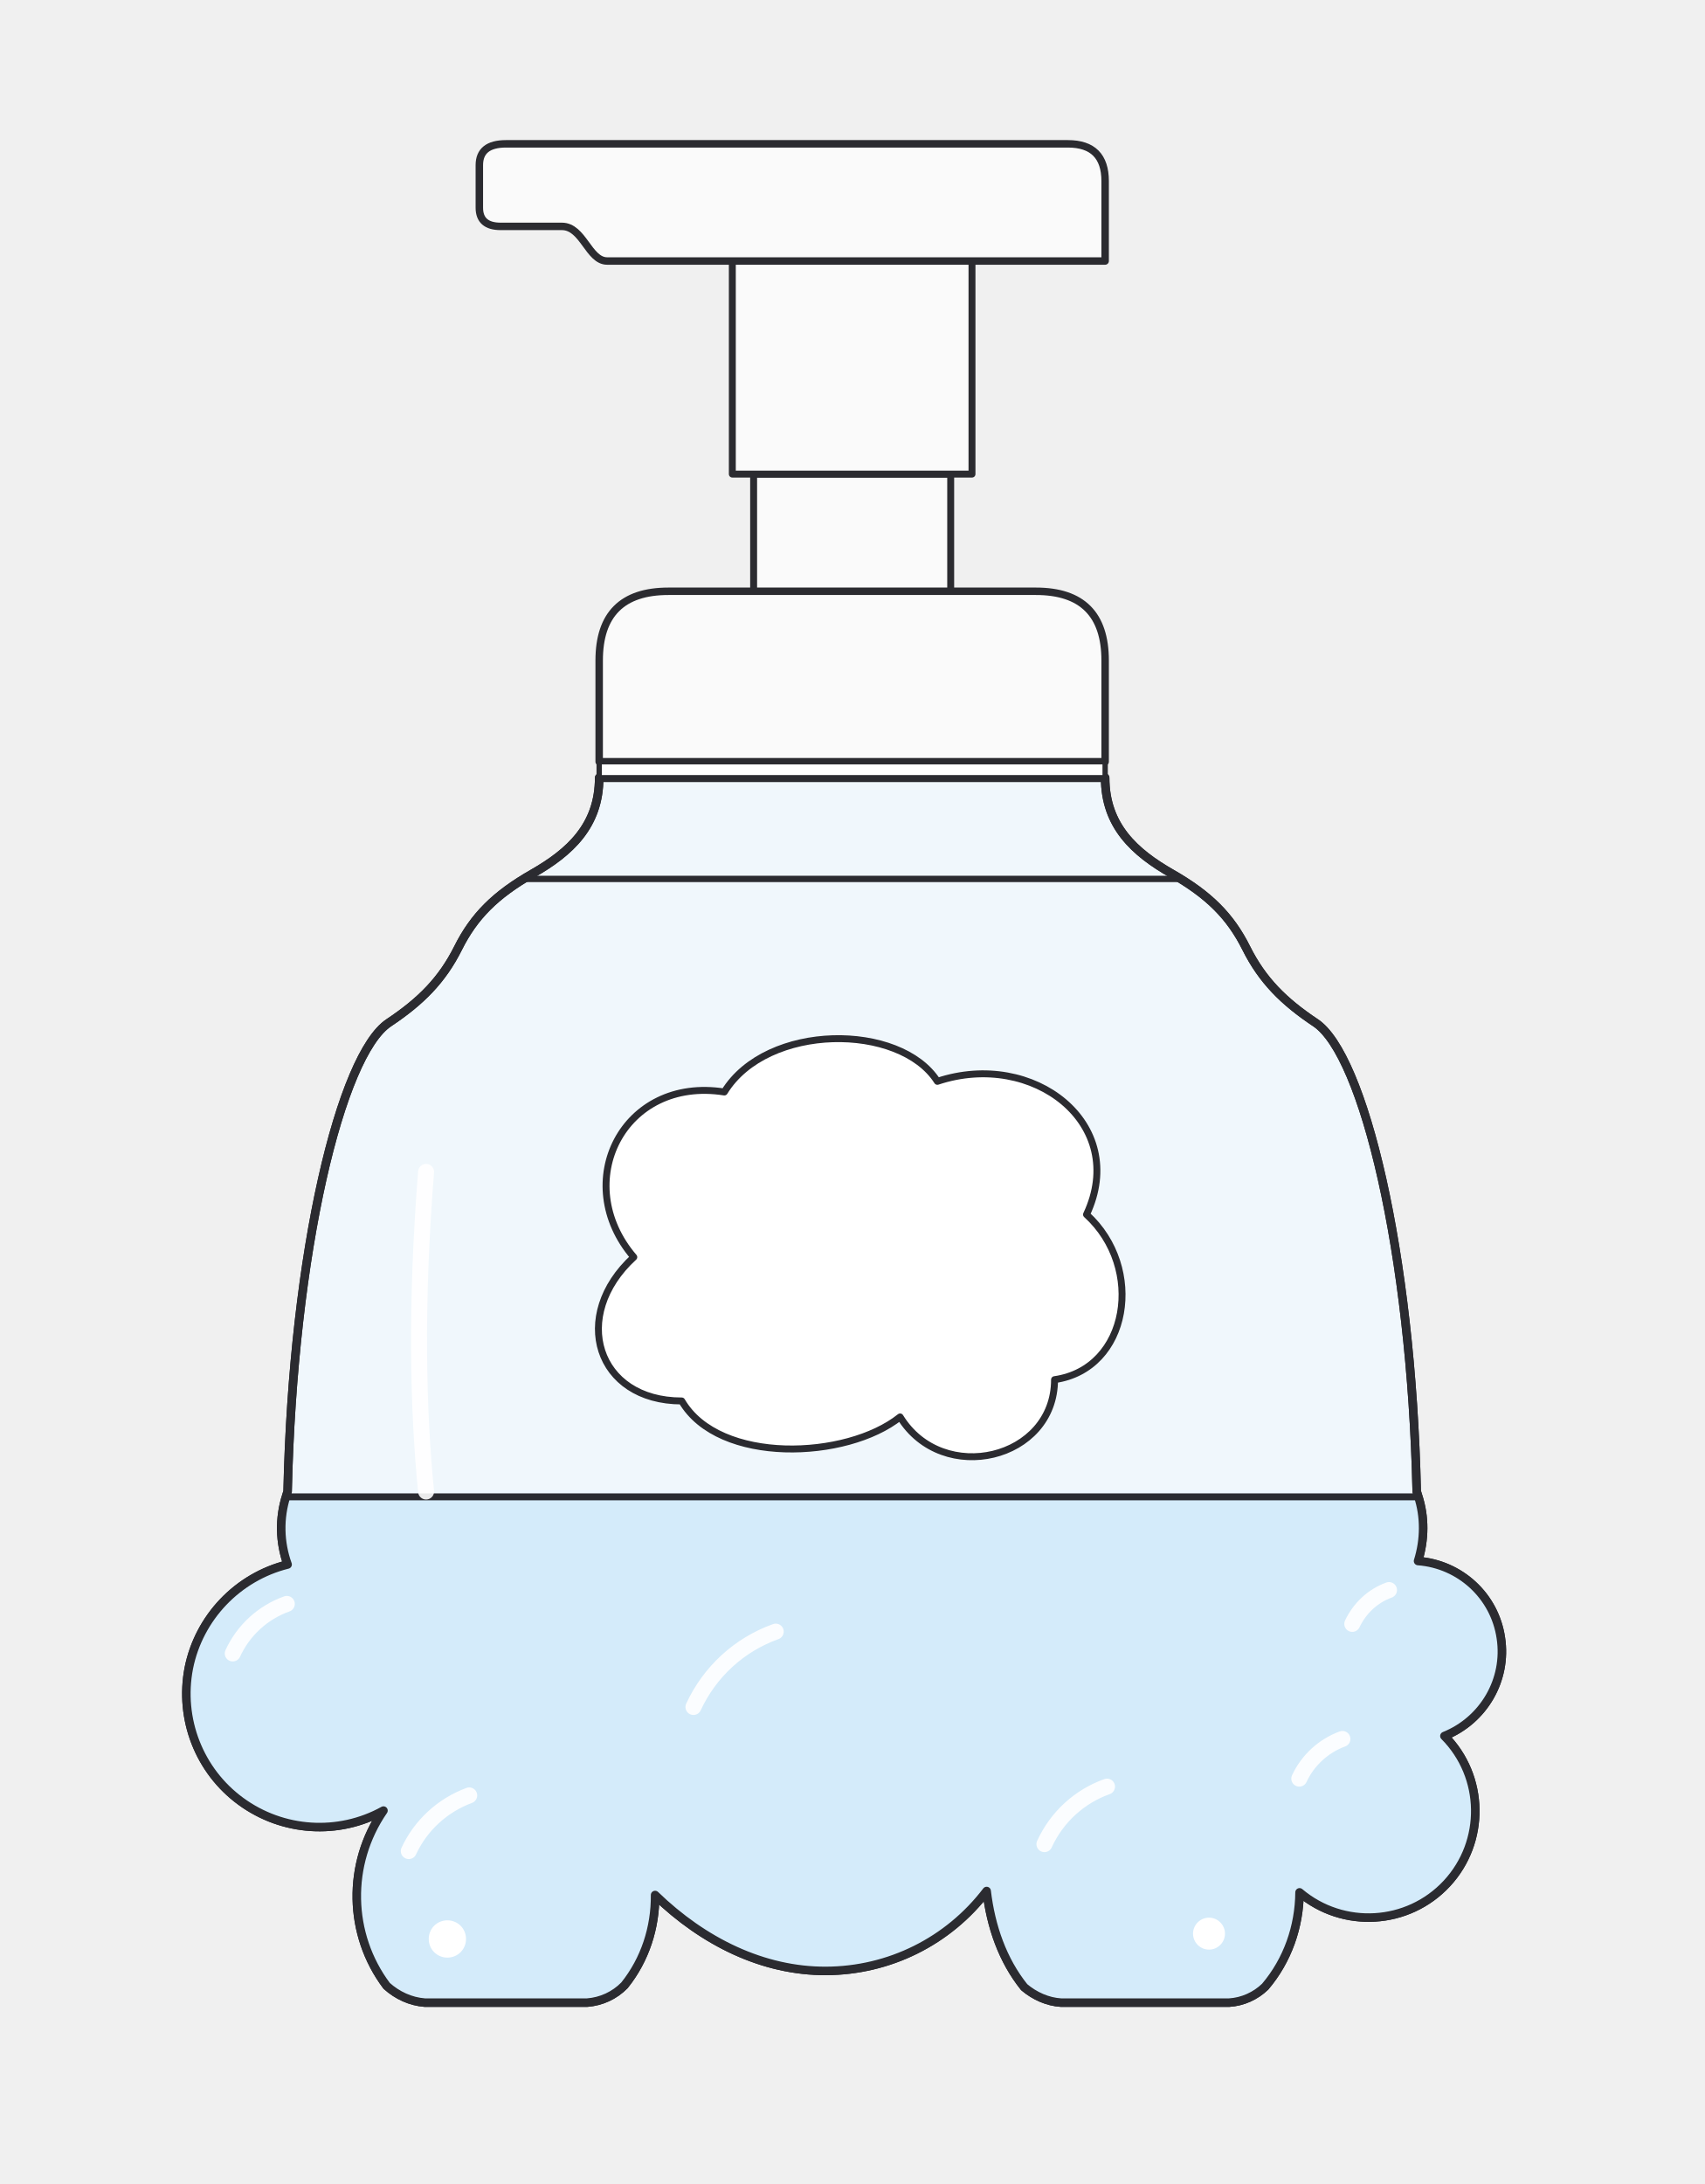
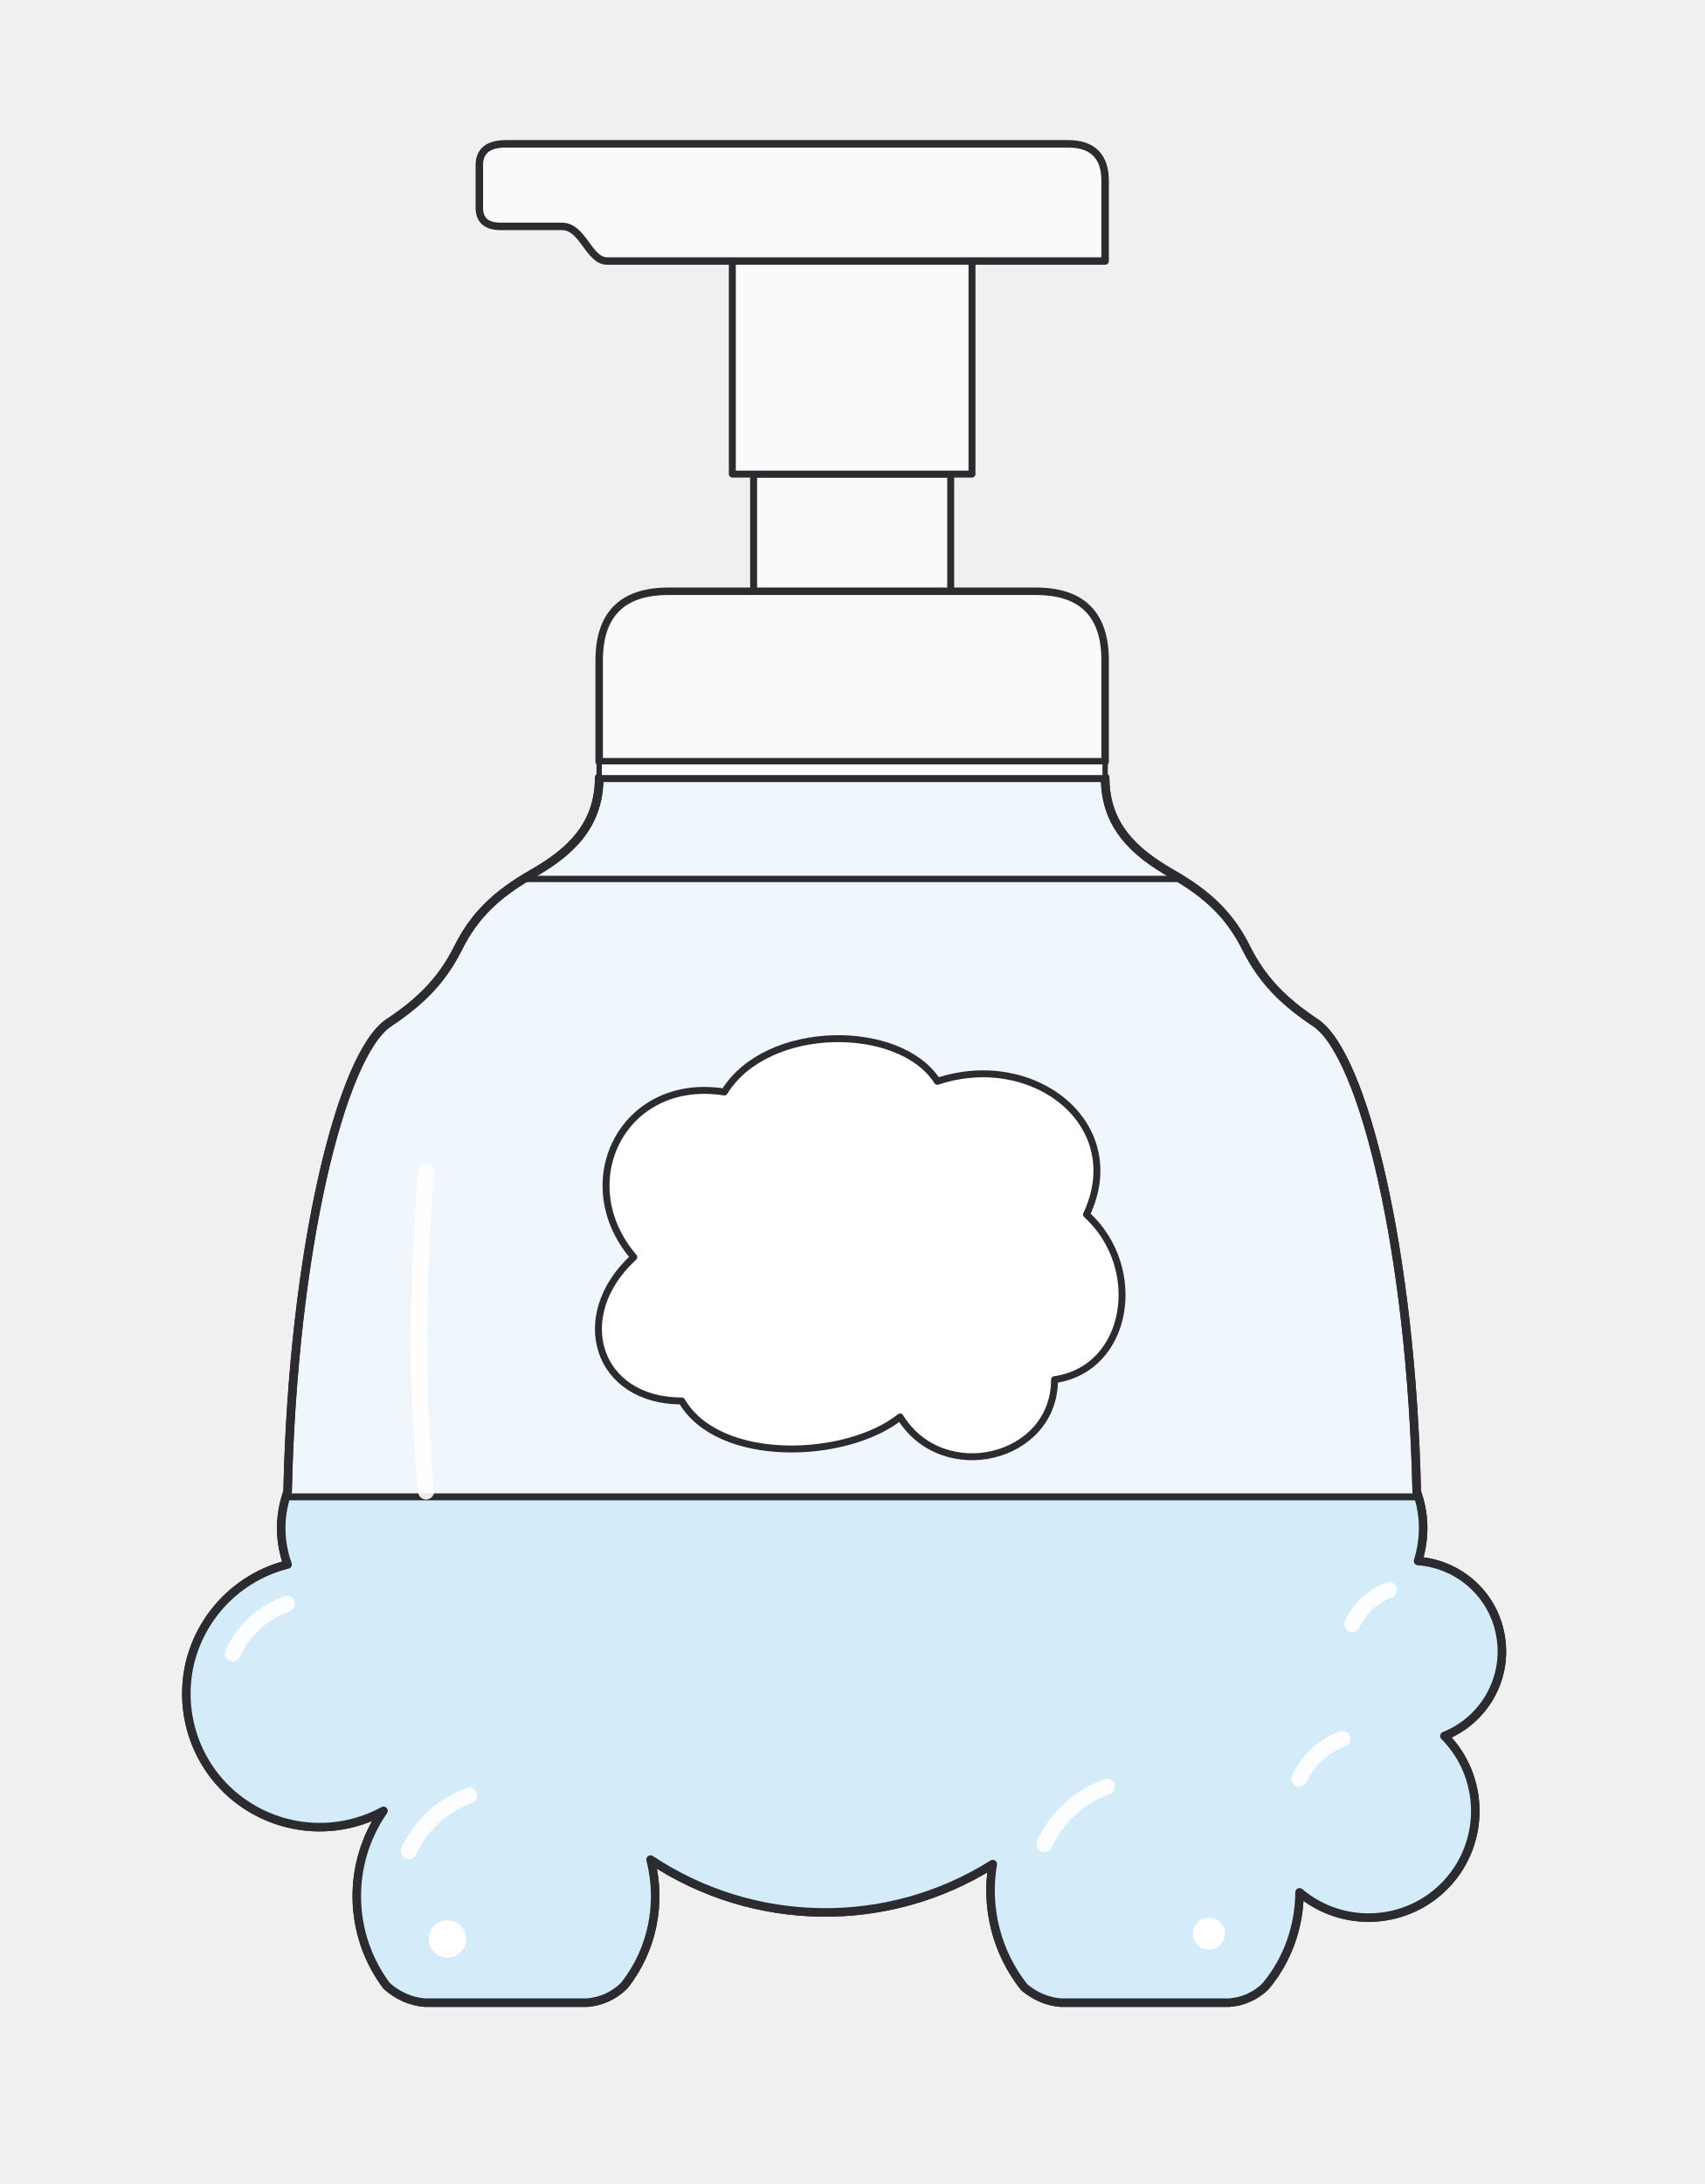
<svg xmlns="http://www.w3.org/2000/svg" width="640" height="820" viewBox="0 0 640 820">
  <defs>
    <clipPath id="clip-body">
-       <path d="M225 292 C225 310 214 320 200 328 C186 336 178 344 172 356 C166 368 158 376 146 384 C128 396 110 470 108 560 L107.5 561.6 C104.8 570.0 105.0 579.1 108.0 587.4 C89.2 592.1 74.7 607.3 70.9 626.3 C67.2 645.4 74.8 664.9 90.4 676.3 C106.1 687.8 127.0 689.2 144.0 679.8 C130.2 699.8 130.7 726.3 145.2 745.6 C149.2 749.2 154.2 751.5 159.5 751.9 L220.5 751.9 C225.8 751.5 230.8 749.2 234.5 745.4 C242.2 735.8 246.1 723.8 246.0 711.5 C264.2 729.1 286.6 740.1 310.2 740.0 C333.9 739.9 356.1 728.9 370.5 710.0 C372.1 723.4 376.5 736.0 384.6 746.1 C388.5 749.4 393.4 751.6 398.4 751.9 L461.6 751.9 C466.6 751.6 471.5 749.4 475.1 745.9 C483.5 736.0 487.9 723.4 488.0 710.5 C504.3 724.3 528.7 722.9 543.3 707.2 C557.9 691.5 557.5 667.0 542.4 651.8 C557.1 645.9 566.0 630.7 563.6 615.0 C561.3 599.2 548.3 587.3 532.5 586.1 C535.0 578.1 535.1 569.5 532.5 561.6 L532 560 C530 470 512 396 494 384 C482 376 474 368 468 356 C462 344 454 336 440 328 C426 320 415 310 415 292 Z" />
+       <path d="M225 292 C225 310 214 320 200 328 C186 336 178 344 172 356 C166 368 158 376 146 384 C128 396 110 470 108 560 L107.5 561.6 C104.8 570.0 105.0 579.1 108.0 587.4 C89.2 592.1 74.7 607.3 70.9 626.3 C67.2 645.4 74.8 664.9 90.4 676.3 C106.1 687.8 127.0 689.2 144.0 679.9 C130.2 699.8 130.7 726.3 145.2 745.6 C149.2 749.2 154.2 751.5 159.5 751.9 L220.5 751.9 C225.8 751.5 230.8 749.2 234.5 745.4 C245.0 732.1 248.5 714.6 244.3 698.2 C283.1 724.0 333.4 724.7 372.8 699.9 C370.0 716.3 374.3 733.1 384.6 746.1 C388.5 749.4 393.4 751.6 398.4 751.9 L461.6 751.9 C466.6 751.6 471.5 749.4 475.1 745.9 C483.5 736.0 487.9 723.4 488.0 710.5 C504.3 724.3 528.7 722.9 543.3 707.2 C557.9 691.5 557.5 667.0 542.4 651.8 C557.1 645.9 566.0 630.7 563.6 615.0 C561.3 599.2 548.3 587.3 532.5 586.1 C535.0 578.1 535.1 569.5 532.5 561.6 L532 560 C530 470 512 396 494 384 C482 376 474 368 468 356 C462 344 454 336 440 328 C426 320 415 310 415 292 Z" />
    </clipPath>
  </defs>
-   <path id="body" d="M225 292 C225 310 214 320 200 328 C186 336 178 344 172 356 C166 368 158 376 146 384 C128 396 110 470 108 560 L107.5 561.6 C104.8 570.0 105.0 579.1 108.0 587.4 C89.2 592.1 74.7 607.3 70.9 626.3 C67.2 645.4 74.8 664.9 90.4 676.3 C106.1 687.8 127.0 689.2 144.0 679.8 C130.2 699.8 130.7 726.3 145.2 745.6 C149.2 749.2 154.2 751.5 159.5 751.9 L220.5 751.9 C225.8 751.5 230.8 749.2 234.5 745.4 C242.2 735.8 246.1 723.8 246.0 711.5 C264.2 729.1 286.6 740.1 310.2 740.0 C333.9 739.9 356.1 728.9 370.5 710.0 C372.1 723.4 376.5 736.0 384.6 746.1 C388.5 749.4 393.4 751.6 398.4 751.9 L461.6 751.9 C466.6 751.6 471.5 749.4 475.1 745.9 C483.5 736.0 487.9 723.4 488.0 710.5 C504.3 724.3 528.7 722.9 543.3 707.2 C557.9 691.5 557.5 667.0 542.4 651.8 C557.1 645.9 566.0 630.7 563.6 615.0 C561.3 599.2 548.3 587.3 532.5 586.1 C535.0 578.1 535.1 569.5 532.5 561.6 L532 560 C530 470 512 396 494 384 C482 376 474 368 468 356 C462 344 454 336 440 328 C426 320 415 310 415 292 Z" fill="#f0f7fc" stroke="#2b2b30" stroke-width="3.2" stroke-linejoin="round" stroke-linecap="round" />
+   <path id="body" d="M225 292 C225 310 214 320 200 328 C186 336 178 344 172 356 C166 368 158 376 146 384 C128 396 110 470 108 560 L107.5 561.6 C104.8 570.0 105.0 579.1 108.0 587.4 C89.2 592.1 74.7 607.3 70.9 626.3 C67.2 645.4 74.8 664.9 90.4 676.3 C106.1 687.8 127.0 689.2 144.0 679.9 C130.2 699.8 130.7 726.3 145.2 745.6 C149.2 749.2 154.2 751.5 159.5 751.9 L220.5 751.9 C225.8 751.5 230.8 749.2 234.5 745.4 C245.0 732.1 248.5 714.6 244.3 698.2 C283.1 724.0 333.4 724.7 372.8 699.9 C370.0 716.3 374.3 733.1 384.6 746.1 C388.5 749.4 393.4 751.6 398.4 751.9 L461.6 751.9 C466.6 751.6 471.5 749.4 475.1 745.9 C483.5 736.0 487.9 723.4 488.0 710.5 C504.3 724.3 528.7 722.9 543.3 707.2 C557.9 691.5 557.5 667.0 542.4 651.8 C557.1 645.9 566.0 630.7 563.6 615.0 C561.3 599.2 548.3 587.3 532.5 586.1 C535.0 578.1 535.1 569.5 532.5 561.6 L532 560 C530 470 512 396 494 384 C482 376 474 368 468 356 C462 344 454 336 440 328 C426 320 415 310 415 292 Z" fill="#f0f7fc" stroke="#2b2b30" stroke-width="3.2" stroke-linejoin="round" stroke-linecap="round" />
  <path id="foam_tint" d="M50 562 L590 562 L590 790 L50 790 Z" fill="#d4ebfa" clip-path="url(#clip-body)" />
  <path id="mid_parting_line" d="M50 562 L590 562" fill="none" stroke="#2b2b30" stroke-width="2.6" stroke-linejoin="round" stroke-linecap="round" clip-path="url(#clip-body)" />
  <path id="highlight" d="M160 440 C156 490 157 530 160 560" fill="none" stroke="#ffffff" stroke-width="6" stroke-linecap="round" opacity="0.9" />
  <path id="shoulder_parting_line" d="M90 330 L550 330" fill="none" stroke="#2b2b30" stroke-width="2.4" stroke-linejoin="round" stroke-linecap="round" clip-path="url(#clip-body)" />
  <path id="label" d="M238 472 C214 444 234 404 272 410 C288 384 338 384 352 406 C388 394 424 422 408 456 C430 476 424 514 396 518 C396 548 354 558 338 532 C318 548 270 550 256 526 C224 526 214 494 238 472 Z" fill="#ffffff" stroke="#2b2b30" stroke-width="2.6" stroke-linejoin="round" stroke-linecap="round" />
-   <path id="body_outline" d="M225 292 C225 310 214 320 200 328 C186 336 178 344 172 356 C166 368 158 376 146 384 C128 396 110 470 108 560 L107.5 561.6 C104.8 570.0 105.0 579.1 108.0 587.4 C89.2 592.1 74.7 607.3 70.9 626.3 C67.2 645.4 74.8 664.9 90.4 676.3 C106.1 687.8 127.0 689.2 144.0 679.8 C130.2 699.8 130.7 726.3 145.2 745.6 C149.2 749.2 154.2 751.5 159.5 751.9 L220.5 751.9 C225.8 751.5 230.8 749.2 234.5 745.4 C242.2 735.8 246.1 723.8 246.0 711.5 C264.2 729.1 286.6 740.1 310.2 740.0 C333.9 739.9 356.1 728.9 370.5 710.0 C372.1 723.4 376.5 736.0 384.6 746.1 C388.5 749.4 393.4 751.6 398.4 751.9 L461.6 751.9 C466.6 751.6 471.5 749.4 475.1 745.9 C483.5 736.0 487.9 723.4 488.0 710.5 C504.3 724.3 528.7 722.9 543.3 707.2 C557.9 691.5 557.5 667.0 542.4 651.8 C557.1 645.9 566.0 630.7 563.6 615.0 C561.3 599.2 548.3 587.3 532.5 586.1 C535.0 578.1 535.1 569.5 532.5 561.6 L532 560 C530 470 512 396 494 384 C482 376 474 368 468 356 C462 344 454 336 440 328 C426 320 415 310 415 292 Z" fill="none" stroke="#2b2b30" stroke-width="3.2" stroke-linejoin="round" stroke-linecap="round" />
-   <path id="foam_highlight" d="M87.4 620.8 C91.4 612.1 98.7 605.4 107.7 602.2 M153.5 695.0 C158.0 685.3 166.2 677.8 176.2 674.1 M260.4 640.9 C266.5 627.7 277.6 617.5 291.3 612.6 M392.2 692.4 C396.8 682.3 405.3 674.5 415.7 670.8 M487.9 667.8 C491.1 660.9 497.0 655.5 504.1 652.9 M507.8 609.7 C510.6 603.8 515.5 599.2 521.6 597.0" fill="none" stroke="#ffffff" stroke-width="6" stroke-linecap="round" opacity="0.9" />
+   <path id="body_outline" d="M225 292 C225 310 214 320 200 328 C186 336 178 344 172 356 C166 368 158 376 146 384 C128 396 110 470 108 560 L107.5 561.6 C104.8 570.0 105.0 579.1 108.0 587.4 C89.2 592.1 74.7 607.3 70.9 626.3 C67.2 645.4 74.8 664.9 90.4 676.3 C106.1 687.8 127.0 689.2 144.0 679.9 C130.2 699.8 130.7 726.3 145.2 745.6 C149.2 749.2 154.2 751.5 159.5 751.9 L220.5 751.9 C225.8 751.5 230.8 749.2 234.5 745.4 C245.0 732.1 248.5 714.6 244.3 698.2 C283.1 724.0 333.4 724.7 372.8 699.9 C370.0 716.3 374.3 733.1 384.6 746.1 C388.5 749.4 393.4 751.6 398.4 751.9 L461.6 751.9 C466.6 751.6 471.5 749.4 475.1 745.9 C483.5 736.0 487.9 723.4 488.0 710.5 C504.3 724.3 528.7 722.9 543.3 707.2 C557.9 691.5 557.5 667.0 542.4 651.8 C557.1 645.9 566.0 630.7 563.6 615.0 C561.3 599.2 548.3 587.3 532.5 586.1 C535.0 578.1 535.1 569.5 532.5 561.6 L532 560 C530 470 512 396 494 384 C482 376 474 368 468 356 C462 344 454 336 440 328 C426 320 415 310 415 292 Z" fill="none" stroke="#2b2b30" stroke-width="3.2" stroke-linejoin="round" stroke-linecap="round" />
+   <path id="foam_highlight" d="M87.4 620.8 C91.4 612.1 98.7 605.4 107.7 602.2 M153.5 695.0 C158.0 685.3 166.2 677.8 176.2 674.1 M392.2 692.4 C396.8 682.3 405.3 674.5 415.7 670.8 M487.9 667.8 C491.1 660.9 497.0 655.5 504.1 652.9 M507.8 609.7 C510.6 603.8 515.5 599.2 521.6 597.0" fill="none" stroke="#ffffff" stroke-width="6" stroke-linecap="round" opacity="0.9" />
  <path id="foam_bubbles" d="M175 728 C175 731.9 171.9 735 168 735 C164.1 735 161 731.9 161 728 C161 724.1 164.1 721 168 721 C171.9 721 175 724.1 175 728 Z M460 726 C460 729.3 457.3 732 454 732 C450.7 732 448 729.3 448 726 C448 722.7 450.7 720 454 720 C457.3 720 460 722.7 460 726 Z" fill="#ffffff" />
  <path id="stem_lower" d="M283 178 L357 178 L357 224 L283 224 Z" fill="#fafafa" stroke="#2b2b30" stroke-width="2.6" stroke-linejoin="round" stroke-linecap="round" />
  <path id="stem_upper" d="M275 98 L365 98 L365 178 L275 178 Z" fill="#fafafa" stroke="#2b2b30" stroke-width="2.6" stroke-linejoin="round" stroke-linecap="round" />
  <path id="cap" d="M225 286 L225 248 Q225 222 251 222 L389 222 Q415 222 415 248 L415 286 Z" fill="#fafafa" stroke="#2b2b30" stroke-width="2.8" stroke-linejoin="round" stroke-linecap="round" />
  <path id="cap_ring" d="M225 286 L415 286 L415 292 L225 292 Z" fill="#ffffff" stroke="#2b2b30" stroke-width="2.0" stroke-linejoin="round" stroke-linecap="round" />
  <path id="pump_head" d="M190 54 L401 54 Q415 54 415 68 L415 98 L228 98 C221 98 219 85 211 85 L188 85 Q180 85 180 78 L180 62 Q180 54 190 54 Z" fill="#fafafa" stroke="#2b2b30" stroke-width="2.8" stroke-linejoin="round" stroke-linecap="round" />
</svg>
